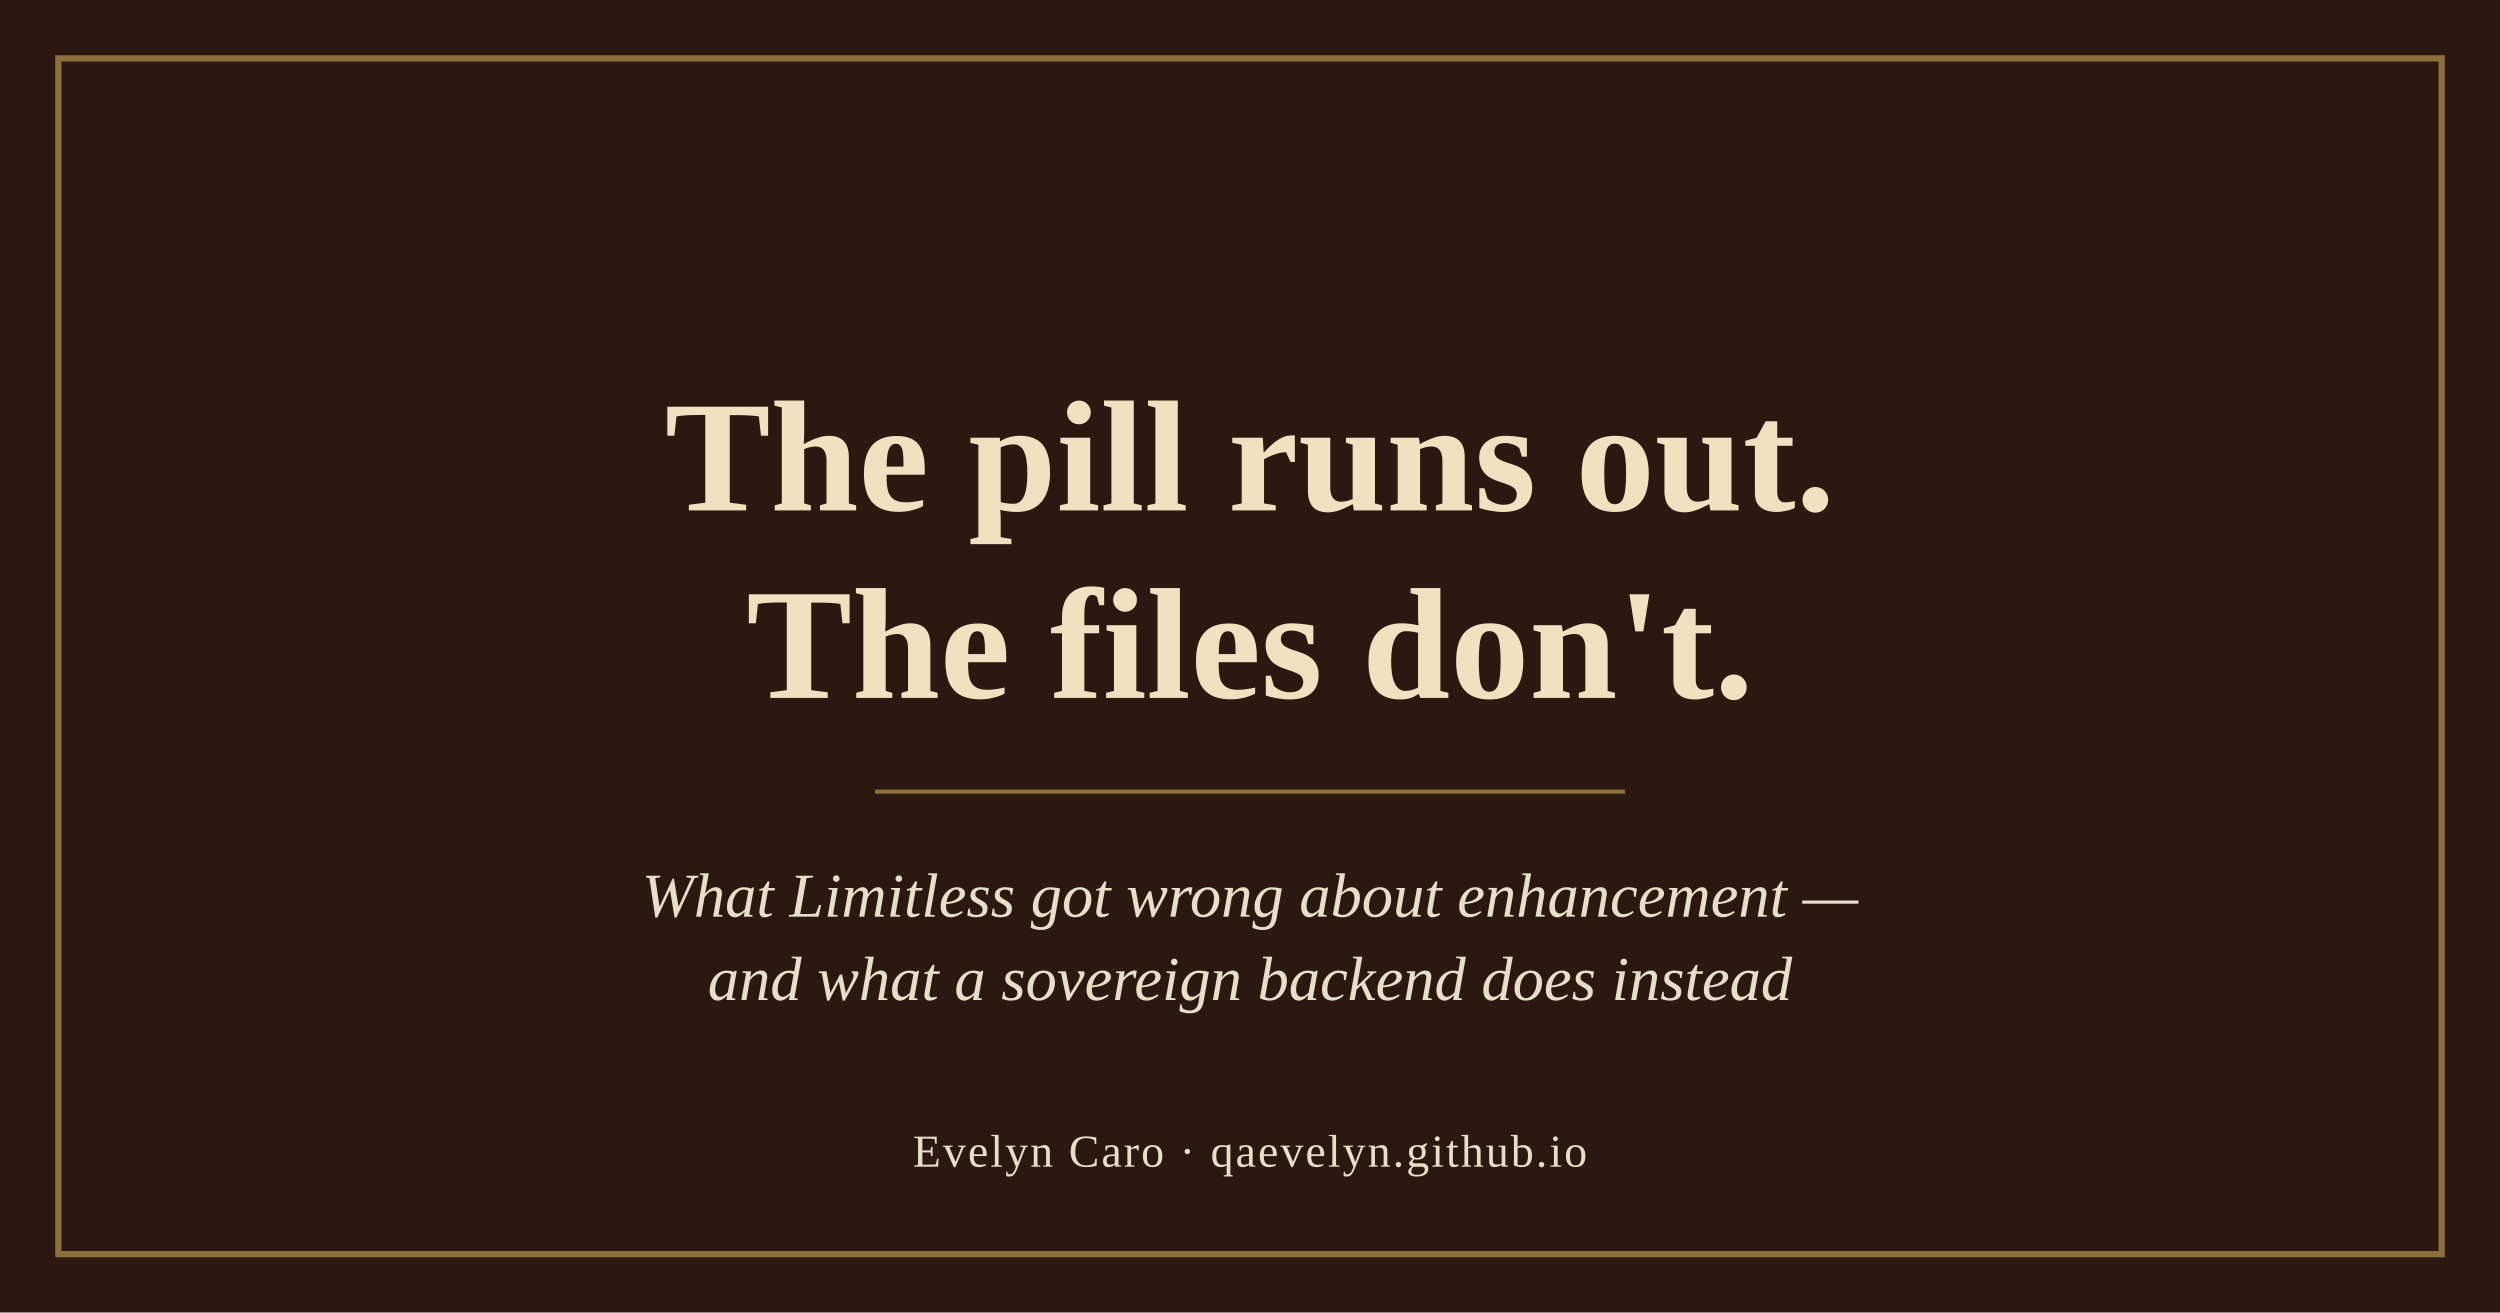
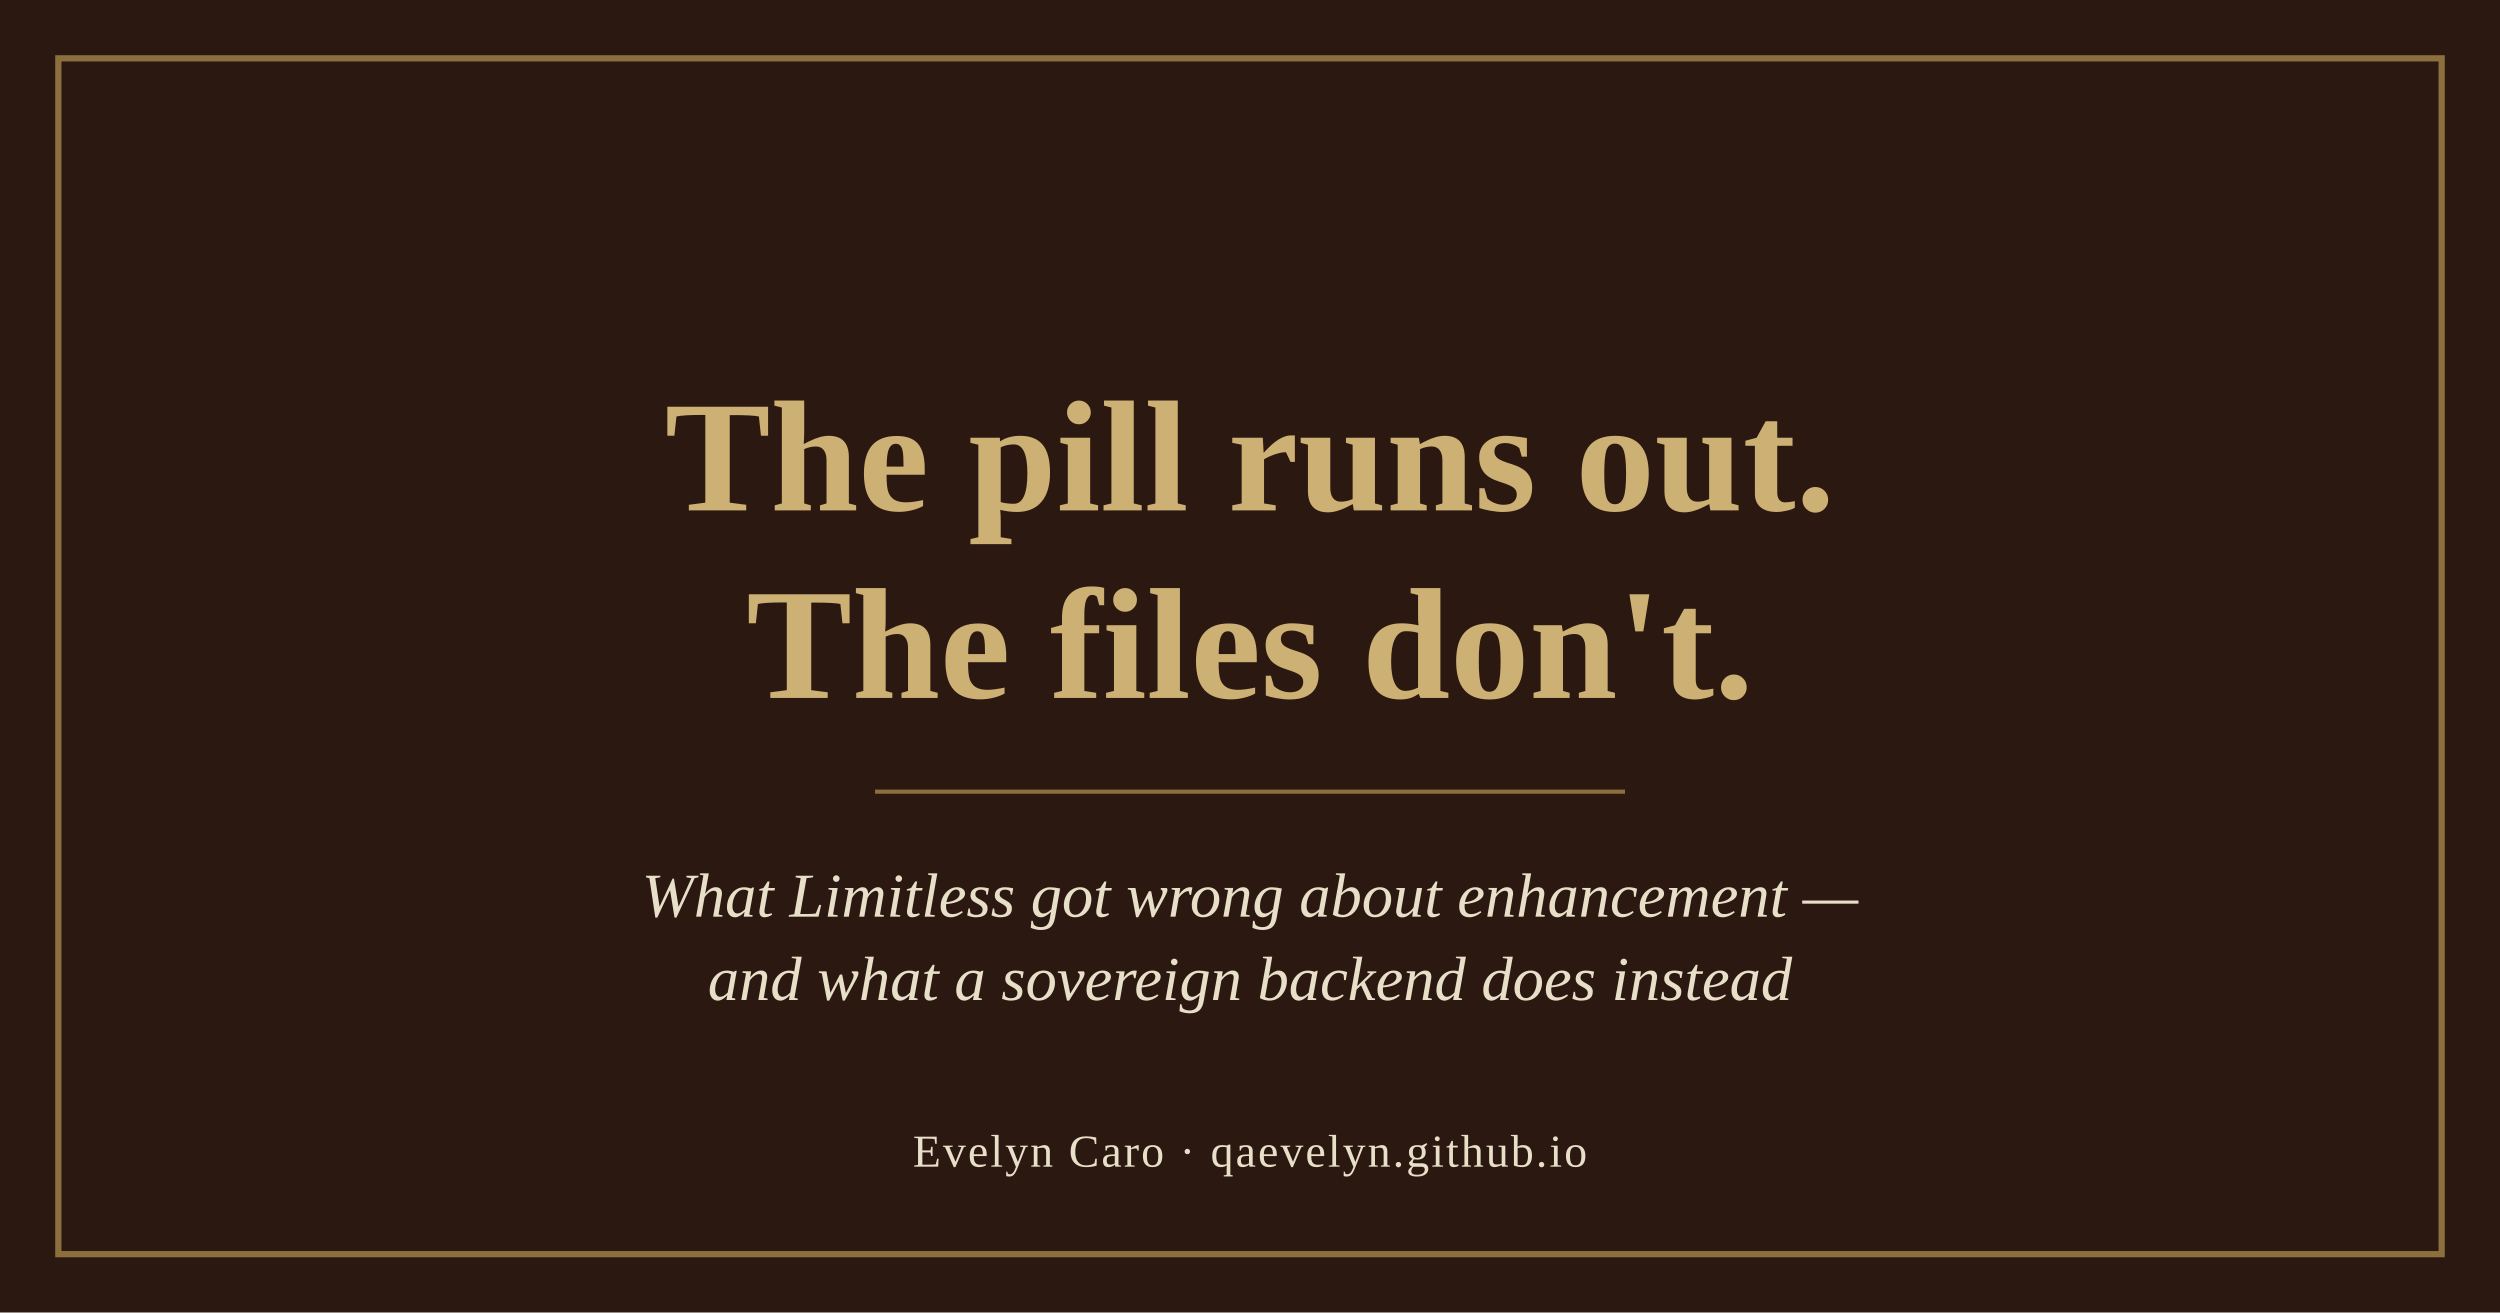
<svg xmlns="http://www.w3.org/2000/svg" viewBox="0 0 1200 630" width="1200" height="630" role="img" aria-label="Enhancement Not Replacement — What Limitless Got Wrong About the Pill">
  <defs>
    <style>
-       .title    { font-family: Georgia, 'Times New Roman', serif; font-weight: 700; fill: #f0e2c0; }
+       .title    { font-family: Georgia, 'Times New Roman', serif; font-weight: 700; fill: #ccb074; }
      .subtitle { font-family: Georgia, 'Times New Roman', serif; font-weight: 400; fill: #e8dfc9; font-style: italic; }
      .byline   { font-family: Georgia, 'Times New Roman', serif; font-weight: 400; fill: #e8dfc9; }
      .rule     { stroke: #8b6f3d; stroke-width: 2; fill: none; }
      .border   { fill: none; stroke: #8b6f3d; stroke-width: 3; }
    </style>
  </defs>
  <rect width="1200" height="630" fill="#2b1810" />
  <rect class="border" x="28" y="28" width="1144" height="574" />
  <text class="title" x="600" y="245" text-anchor="middle" font-size="76">The pill runs out.</text>
  <text class="title" x="600" y="335" text-anchor="middle" font-size="76">The files don't.</text>
  <line class="rule" x1="420" y1="380" x2="780" y2="380" />
  <text class="subtitle" x="600" y="440" text-anchor="middle" font-size="30">
    What Limitless got wrong about enhancement —
  </text>
  <text class="subtitle" x="600" y="480" text-anchor="middle" font-size="30">
    and what a sovereign backend does instead
  </text>
  <text class="byline" x="600" y="560" text-anchor="middle" font-size="22" letter-spacing="1">
    Evelyn Caro  ·  qaevelyn.github.io
  </text>
</svg>
